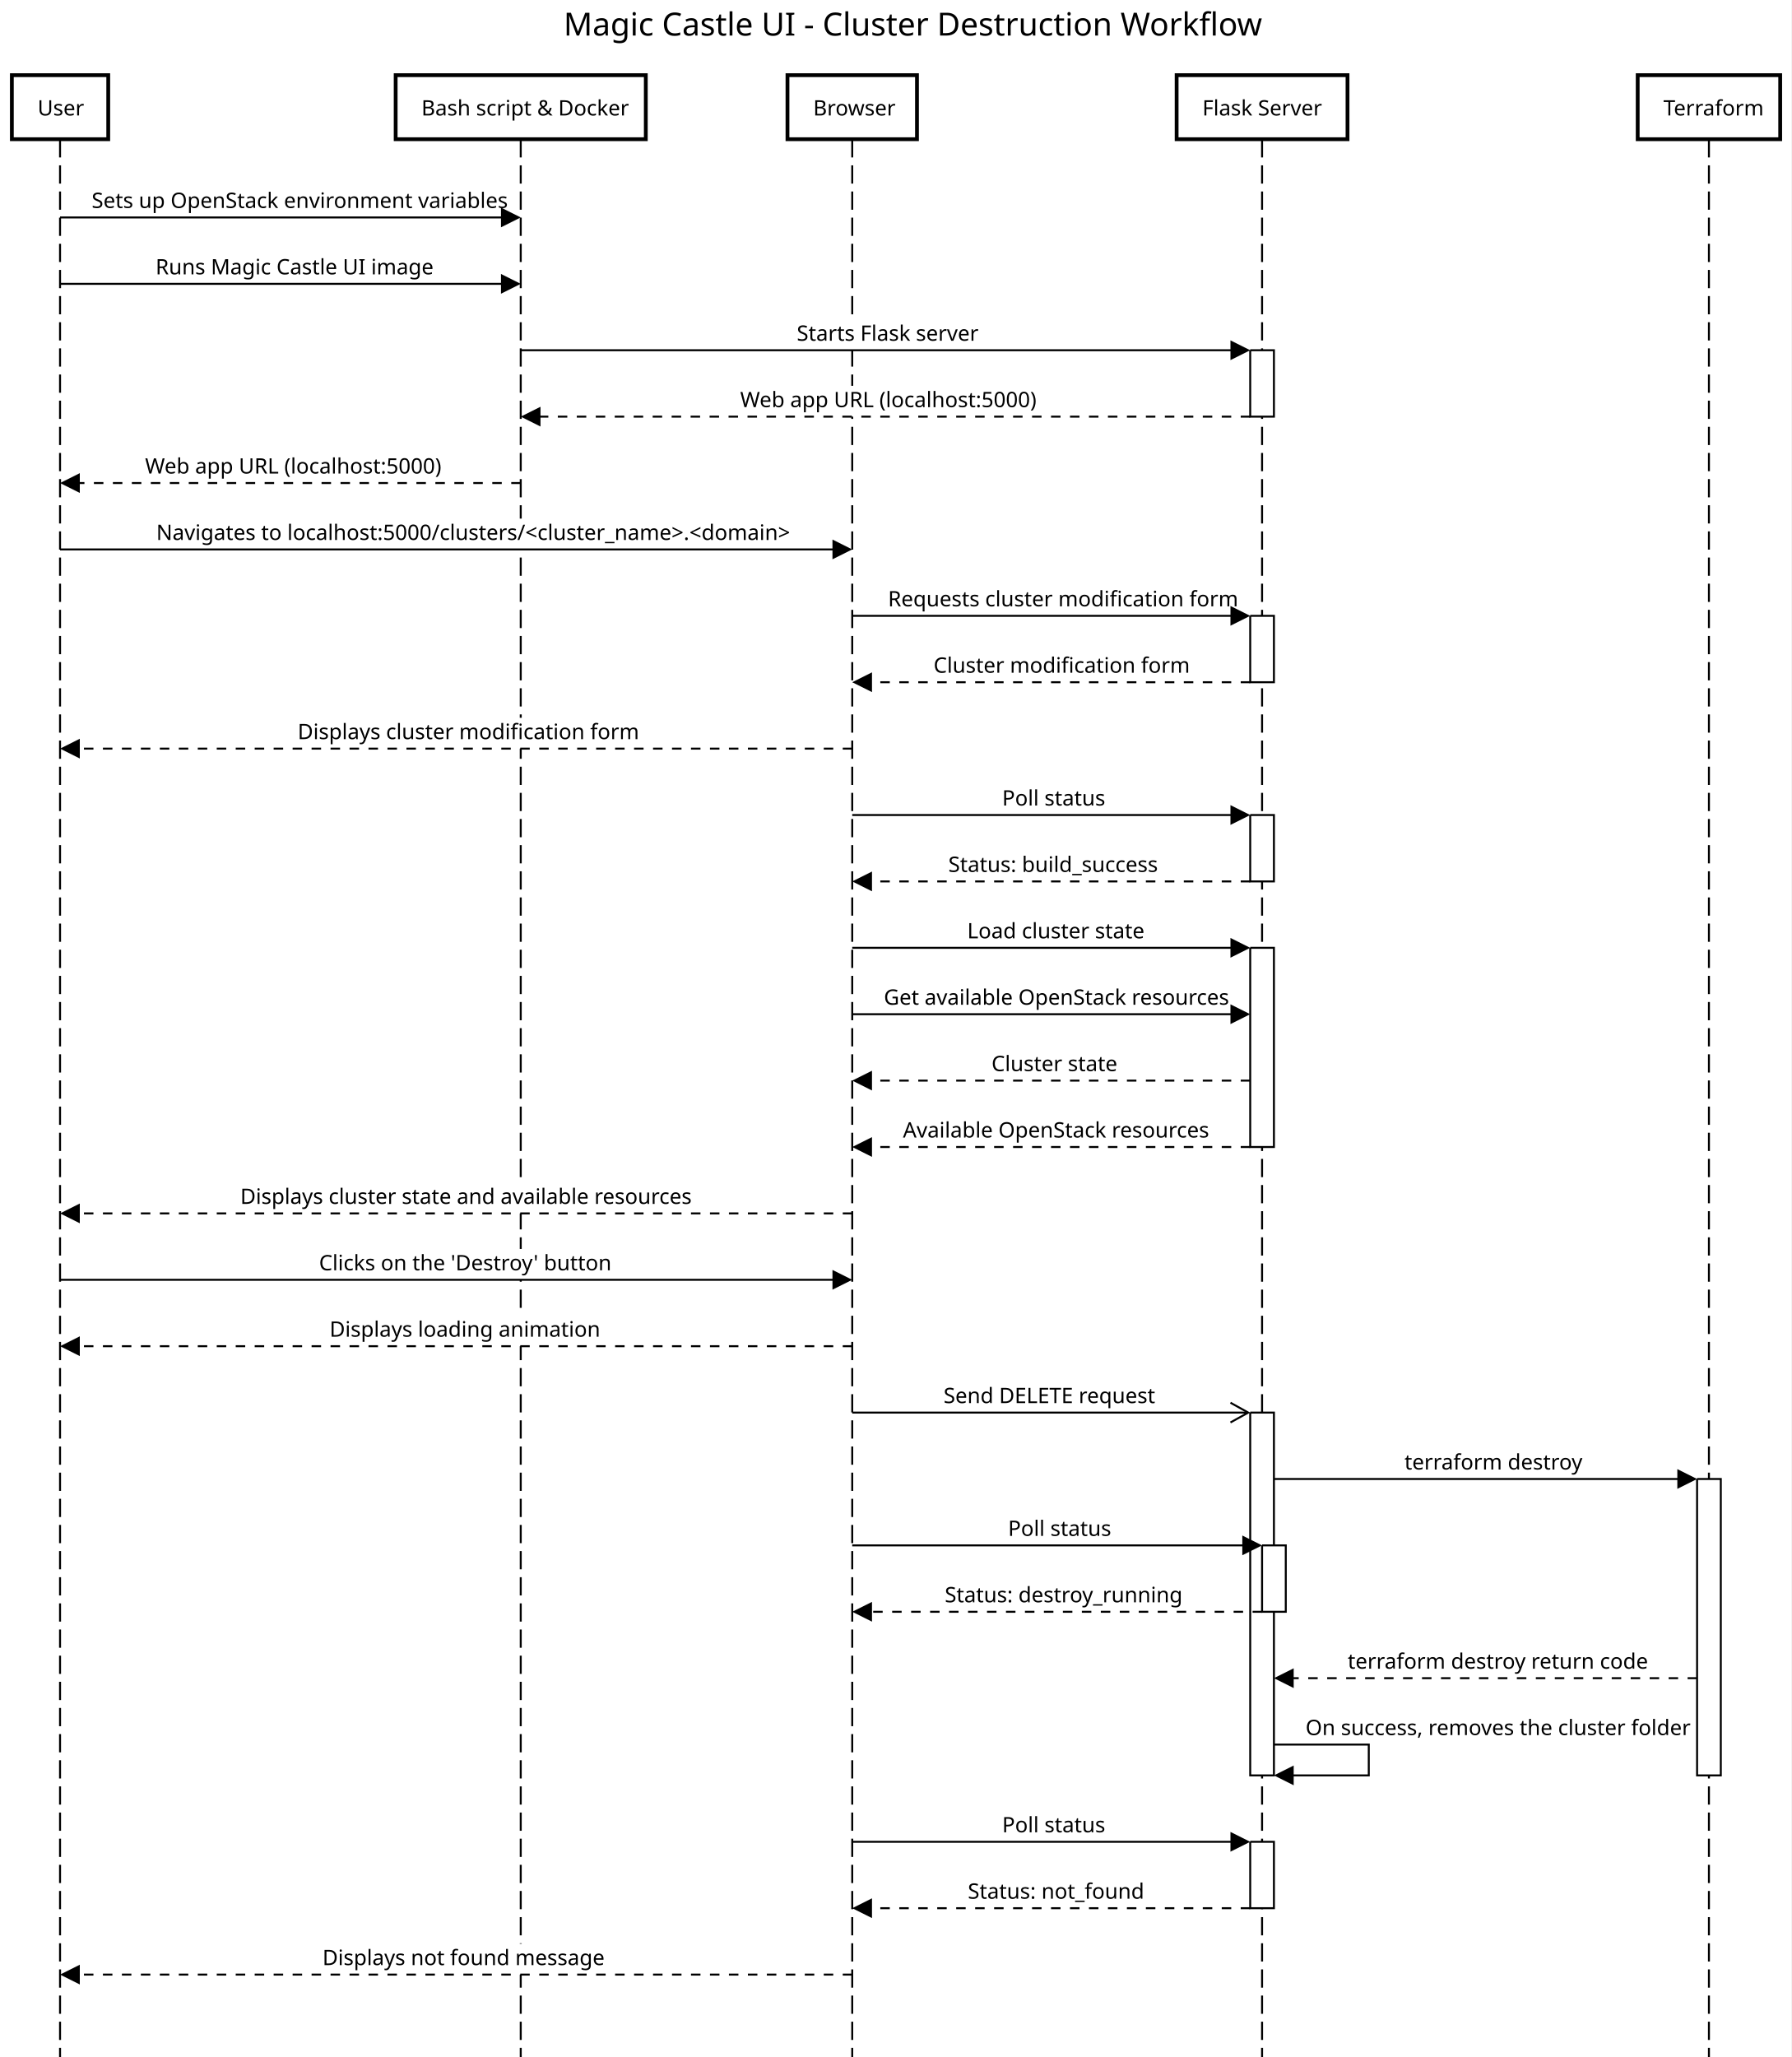
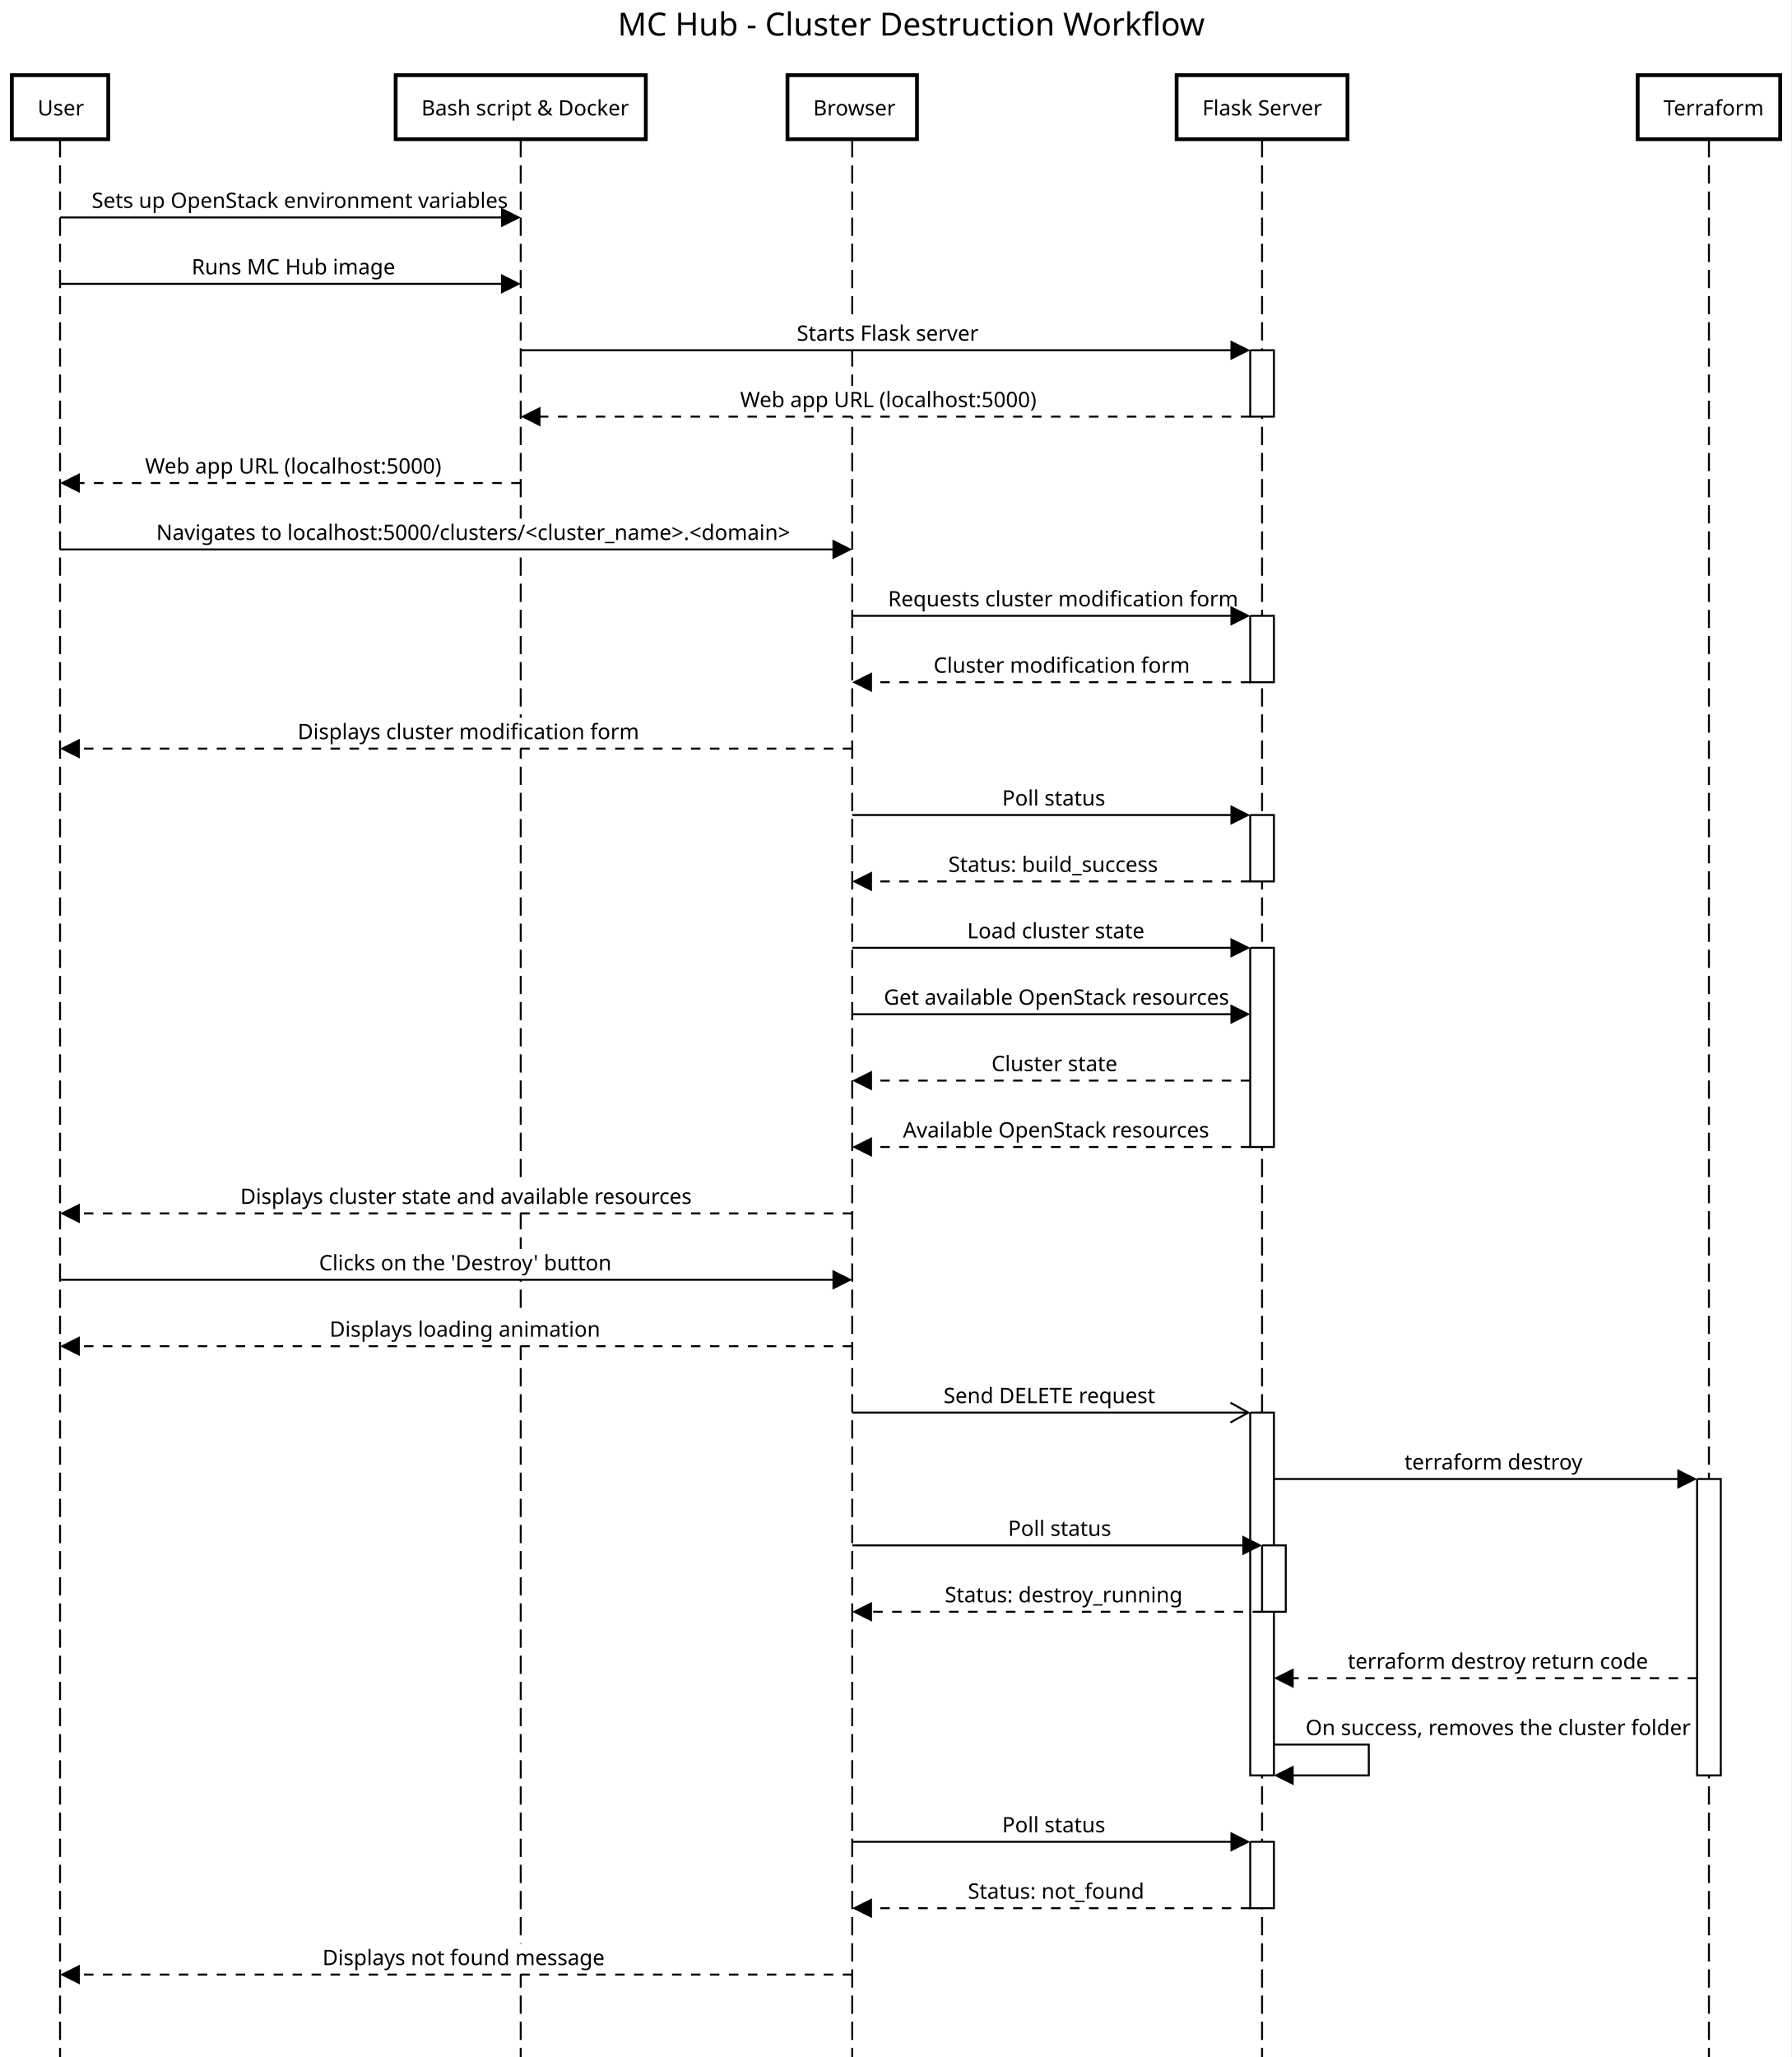
<svg xmlns="http://www.w3.org/2000/svg" version="1.1" width="1234" height="1417">
  <defs />
  <g>
    <g />
    <g />
    <g />
    <g />
    <g />
    <g />
    <g />
    <g />
    <g />
    <g />
    <g />
    <g />
    <g />
    <g />
    <g />
    <g />
    <g />
    <g />
    <g />
    <g />
    <g />
    <g />
    <g />
    <g />
    <g />
    <g />
    <g />
    <g>
      <rect fill="white" stroke="none" x="0" y="0" width="1234" height="1417" />
    </g>
    <g>
-       <text fill="black" stroke="none" font-family="sans-serif" font-size="16.5pt" font-style="normal" font-weight="normal" text-decoration="normal" x="388.238" y="24.503" text-anchor="start" dominant-baseline="alphabetic" xml:space="preserve">Magic Castle UI - Cluster Destruction Workflow</text>
+       <text fill="black" stroke="none" font-family="sans-serif" font-size="16.5pt" font-style="normal" font-weight="normal" text-decoration="normal" x="425.529" y="24.503" text-anchor="start" dominant-baseline="alphabetic" xml:space="preserve">MC Hub - Cluster Destruction Workflow</text>
    </g>
    <g />
    <g>
      <path fill="none" stroke="black" paint-order="fill stroke markers" d=" M 41.367 95.888 L 41.367 1417.406" stroke-miterlimit="10" stroke-width="1.361" stroke-dasharray="12.566,5.445" />
      <path fill="none" stroke="black" paint-order="fill stroke markers" d=" M 358.729 95.888 L 358.729 1417.406" stroke-miterlimit="10" stroke-width="1.361" stroke-dasharray="12.566,5.445" />
      <path fill="none" stroke="black" paint-order="fill stroke markers" d=" M 587.091 95.888 L 587.091 1417.406" stroke-miterlimit="10" stroke-width="1.361" stroke-dasharray="12.566,5.445" />
      <path fill="none" stroke="black" paint-order="fill stroke markers" d=" M 869.427 95.888 L 869.427 1417.406" stroke-miterlimit="10" stroke-width="1.361" stroke-dasharray="12.566,5.445" />
      <path fill="none" stroke="black" paint-order="fill stroke markers" d=" M 1177.271 95.888 L 1177.271 1417.406" stroke-miterlimit="10" stroke-width="1.361" stroke-dasharray="12.566,5.445" />
    </g>
    <g>
      <path fill="none" stroke="none" />
      <g>
        <path fill="white" stroke="black" paint-order="fill stroke markers" d=" M 8.168 51.783 L 74.567 51.783 L 74.567 95.888 L 8.168 95.888 L 8.168 51.783 Z" stroke-miterlimit="10" stroke-width="2.614" stroke-dasharray="" />
      </g>
      <g>
        <g />
        <text fill="black" stroke="none" font-family="sans-serif" font-size="11pt" font-style="normal" font-weight="normal" text-decoration="normal" x="25.891" y="79.552" text-anchor="start" dominant-baseline="alphabetic" xml:space="preserve">User</text>
      </g>
      <path fill="none" stroke="none" />
      <g>
        <path fill="white" stroke="black" paint-order="fill stroke markers" d=" M 272.569 51.783 L 444.888 51.783 L 444.888 95.888 L 272.569 95.888 L 272.569 51.783 Z" stroke-miterlimit="10" stroke-width="2.614" stroke-dasharray="" />
      </g>
      <g>
        <g />
        <text fill="black" stroke="none" font-family="sans-serif" font-size="11pt" font-style="normal" font-weight="normal" text-decoration="normal" x="290.293" y="79.552" text-anchor="start" dominant-baseline="alphabetic" xml:space="preserve">Bash script &amp; Docker</text>
      </g>
      <path fill="none" stroke="none" />
      <g>
        <path fill="white" stroke="black" paint-order="fill stroke markers" d=" M 542.485 51.783 L 631.697 51.783 L 631.697 95.888 L 542.485 95.888 L 542.485 51.783 Z" stroke-miterlimit="10" stroke-width="2.614" stroke-dasharray="" />
      </g>
      <g>
        <g />
        <text fill="black" stroke="none" font-family="sans-serif" font-size="11pt" font-style="normal" font-weight="normal" text-decoration="normal" x="560.208" y="79.552" text-anchor="start" dominant-baseline="alphabetic" xml:space="preserve">Browser</text>
      </g>
      <path fill="none" stroke="none" />
      <g>
        <path fill="white" stroke="black" paint-order="fill stroke markers" d=" M 810.566 51.783 L 928.289 51.783 L 928.289 95.888 L 810.566 95.888 L 810.566 51.783 Z" stroke-miterlimit="10" stroke-width="2.614" stroke-dasharray="" />
      </g>
      <g>
        <g />
        <text fill="black" stroke="none" font-family="sans-serif" font-size="11pt" font-style="normal" font-weight="normal" text-decoration="normal" x="828.289" y="79.552" text-anchor="start" dominant-baseline="alphabetic" xml:space="preserve">Flask Server</text>
      </g>
      <path fill="none" stroke="none" />
      <g>
        <path fill="white" stroke="black" paint-order="fill stroke markers" d=" M 1128.187 51.783 L 1226.355 51.783 L 1226.355 95.888 L 1128.187 95.888 L 1128.187 51.783 Z" stroke-miterlimit="10" stroke-width="2.614" stroke-dasharray="" />
      </g>
      <g>
        <g />
        <text fill="black" stroke="none" font-family="sans-serif" font-size="11pt" font-style="normal" font-weight="normal" text-decoration="normal" x="1145.911" y="79.552" text-anchor="start" dominant-baseline="alphabetic" xml:space="preserve">Terraform</text>
      </g>
    </g>
    <g>
      <path fill="white" stroke="black" paint-order="fill stroke markers" d=" M 861.26 241.271 L 877.595 241.271 L 877.595 287.01 L 861.26 287.01 L 861.26 241.271" stroke-miterlimit="10" stroke-width="1.361" stroke-dasharray="" />
      <path fill="white" stroke="black" paint-order="fill stroke markers" d=" M 861.26 424.225 L 877.595 424.225 L 877.595 469.964 L 861.26 469.964 L 861.26 424.225" stroke-miterlimit="10" stroke-width="1.361" stroke-dasharray="" />
      <path fill="white" stroke="black" paint-order="fill stroke markers" d=" M 861.26 561.441 L 877.595 561.441 L 877.595 607.18 L 861.26 607.18 L 861.26 561.441" stroke-miterlimit="10" stroke-width="1.361" stroke-dasharray="" />
      <path fill="white" stroke="black" paint-order="fill stroke markers" d=" M 861.26 652.918 L 877.595 652.918 L 877.595 790.134 L 861.26 790.134 L 861.26 652.918" stroke-miterlimit="10" stroke-width="1.361" stroke-dasharray="" />
      <path fill="white" stroke="black" paint-order="fill stroke markers" d=" M 861.26 973.088 L 877.595 973.088 L 877.595 1223.017 L 861.26 1223.017 L 861.26 973.088" stroke-miterlimit="10" stroke-width="1.361" stroke-dasharray="" />
      <path fill="white" stroke="black" paint-order="fill stroke markers" d=" M 1169.103 1018.827 L 1185.439 1018.827 L 1185.439 1223.017 L 1169.103 1223.017 L 1169.103 1018.827" stroke-miterlimit="10" stroke-width="1.361" stroke-dasharray="" />
      <path fill="white" stroke="black" paint-order="fill stroke markers" d=" M 869.427 1064.565 L 885.763 1064.565 L 885.763 1110.304 L 869.427 1110.304 L 869.427 1064.565" stroke-miterlimit="10" stroke-width="1.361" stroke-dasharray="" />
      <path fill="white" stroke="black" paint-order="fill stroke markers" d=" M 861.26 1268.755 L 877.595 1268.755 L 877.595 1314.494 L 861.26 1314.494 L 861.26 1268.755" stroke-miterlimit="10" stroke-width="1.361" stroke-dasharray="" />
      <g>
        <g>
          <rect fill="white" stroke="none" x="60.697" y="128.558" width="278.701" height="21.236" />
        </g>
        <text fill="black" stroke="none" font-family="sans-serif" font-size="11pt" font-style="normal" font-weight="normal" text-decoration="normal" x="63.148" y="143.26" text-anchor="start" dominant-baseline="alphabetic" xml:space="preserve">Sets up OpenStack environment variables</text>
      </g>
      <g>
        <path fill="none" stroke="black" paint-order="fill stroke markers" d=" M 41.367 149.794 L 356.006 149.794" stroke-miterlimit="10" stroke-width="1.361" stroke-dasharray="" />
        <g transform="translate(358.7288,149.7938) translate(-358.7288,-149.7938)">
          <path fill="black" stroke="none" paint-order="stroke fill markers" d=" M 345.116 142.987 L 358.729 149.794 L 345.116 156.6 Z" />
        </g>
      </g>
      <g>
        <g>
-           <rect fill="white" stroke="none" x="104.717" y="174.297" width="190.663" height="21.236" />
-         </g>
-         <text fill="black" stroke="none" font-family="sans-serif" font-size="11pt" font-style="normal" font-weight="normal" text-decoration="normal" x="107.167" y="188.998" text-anchor="start" dominant-baseline="alphabetic" xml:space="preserve">Runs Magic Castle UI image</text>
+           <rect fill="white" stroke="none" x="129.566" y="174.297" width="140.964" height="21.236" />
+         </g>
+         <text fill="black" stroke="none" font-family="sans-serif" font-size="11pt" font-style="normal" font-weight="normal" text-decoration="normal" x="132.017" y="188.998" text-anchor="start" dominant-baseline="alphabetic" xml:space="preserve">Runs MC Hub image</text>
      </g>
      <g>
        <path fill="none" stroke="black" paint-order="fill stroke markers" d=" M 41.367 195.532 L 356.006 195.532" stroke-miterlimit="10" stroke-width="1.361" stroke-dasharray="" />
        <g transform="translate(358.7288,195.5324) translate(-358.7288,-195.5324)">
          <path fill="black" stroke="none" paint-order="stroke fill markers" d=" M 345.116 188.726 L 358.729 195.532 L 345.116 202.339 Z" />
        </g>
      </g>
      <g>
        <g>
          <rect fill="white" stroke="none" x="546.449" y="220.035" width="127.091" height="21.236" />
        </g>
        <text fill="black" stroke="none" font-family="sans-serif" font-size="11pt" font-style="normal" font-weight="normal" text-decoration="normal" x="548.899" y="234.737" text-anchor="start" dominant-baseline="alphabetic" xml:space="preserve">Starts Flask server</text>
      </g>
      <g>
        <path fill="none" stroke="black" paint-order="fill stroke markers" d=" M 358.729 241.271 L 858.537 241.271" stroke-miterlimit="10" stroke-width="1.361" stroke-dasharray="" />
        <g transform="translate(861.2598,241.271) translate(-861.2598,-241.271)">
          <path fill="black" stroke="none" paint-order="stroke fill markers" d=" M 847.647 234.465 L 861.26 241.271 L 847.647 248.077 Z" />
        </g>
      </g>
      <g>
        <g>
          <rect fill="white" stroke="none" x="507.447" y="265.774" width="205.094" height="21.236" />
        </g>
        <text fill="black" stroke="none" font-family="sans-serif" font-size="11pt" font-style="normal" font-weight="normal" text-decoration="normal" x="509.898" y="280.475" text-anchor="start" dominant-baseline="alphabetic" xml:space="preserve">Web app URL (localhost:5000)</text>
      </g>
      <g>
        <path fill="none" stroke="black" paint-order="fill stroke markers" d=" M 861.26 287.01 L 361.451 287.01" stroke-miterlimit="10" stroke-width="1.361" stroke-dasharray="6.534" />
        <g transform="translate(358.7288,287.0095) translate(-358.7288,-287.0095)">
          <path fill="black" stroke="none" paint-order="stroke fill markers" d=" M 372.341 280.203 L 358.729 287.01 L 372.341 293.816 Z" />
        </g>
      </g>
      <g>
        <g>
          <rect fill="white" stroke="none" x="97.501" y="311.512" width="205.094" height="21.236" />
        </g>
        <text fill="black" stroke="none" font-family="sans-serif" font-size="11pt" font-style="normal" font-weight="normal" text-decoration="normal" x="99.951" y="326.214" text-anchor="start" dominant-baseline="alphabetic" xml:space="preserve">Web app URL (localhost:5000)</text>
      </g>
      <g>
        <path fill="none" stroke="black" paint-order="fill stroke markers" d=" M 358.729 332.748 L 44.09 332.748" stroke-miterlimit="10" stroke-width="1.361" stroke-dasharray="6.534" />
        <g transform="translate(41.36731,332.7481) translate(-41.36731,-332.7481)">
          <path fill="black" stroke="none" paint-order="stroke fill markers" d=" M 54.98 325.942 L 41.367 332.748 L 54.98 339.554 Z" />
        </g>
      </g>
      <g>
        <g>
          <rect fill="white" stroke="none" x="105.197" y="357.251" width="418.064" height="21.236" />
        </g>
        <text fill="black" stroke="none" font-family="sans-serif" font-size="11pt" font-style="normal" font-weight="normal" text-decoration="normal" x="107.647" y="371.953" text-anchor="start" dominant-baseline="alphabetic" xml:space="preserve">Navigates to localhost:5000/clusters/&lt;cluster_name&gt;.&lt;domain&gt;</text>
      </g>
      <g>
        <path fill="none" stroke="black" paint-order="fill stroke markers" d=" M 41.367 378.487 L 584.368 378.487" stroke-miterlimit="10" stroke-width="1.361" stroke-dasharray="" />
        <g transform="translate(587.0909,378.4867) translate(-587.0909,-378.4867)">
          <path fill="black" stroke="none" paint-order="stroke fill markers" d=" M 573.478 371.68 L 587.091 378.487 L 573.478 385.293 Z" />
        </g>
      </g>
      <g>
        <g>
          <rect fill="white" stroke="none" x="609.288" y="402.989" width="229.775" height="21.236" />
        </g>
        <text fill="black" stroke="none" font-family="sans-serif" font-size="11pt" font-style="normal" font-weight="normal" text-decoration="normal" x="611.738" y="417.691" text-anchor="start" dominant-baseline="alphabetic" xml:space="preserve">Requests cluster modification form</text>
      </g>
      <g>
        <path fill="none" stroke="black" paint-order="fill stroke markers" d=" M 587.091 424.225 L 858.537 424.225" stroke-miterlimit="10" stroke-width="1.361" stroke-dasharray="" />
        <g transform="translate(861.2598,424.2252) translate(-861.2598,-424.2252)">
          <path fill="black" stroke="none" paint-order="stroke fill markers" d=" M 847.647 417.419 L 861.26 424.225 L 847.647 431.032 Z" />
        </g>
      </g>
      <g>
        <g>
          <rect fill="white" stroke="none" x="640.662" y="448.728" width="167.026" height="21.236" />
        </g>
        <text fill="black" stroke="none" font-family="sans-serif" font-size="11pt" font-style="normal" font-weight="normal" text-decoration="normal" x="643.112" y="463.43" text-anchor="start" dominant-baseline="alphabetic" xml:space="preserve">Cluster modification form</text>
      </g>
      <g>
        <path fill="none" stroke="black" paint-order="fill stroke markers" d=" M 861.26 469.964 L 589.813 469.964" stroke-miterlimit="10" stroke-width="1.361" stroke-dasharray="6.534" />
        <g transform="translate(587.0909,469.9638) translate(-587.0909,-469.9638)">
          <path fill="black" stroke="none" paint-order="stroke fill markers" d=" M 600.704 463.157 L 587.091 469.964 L 600.704 476.77 Z" />
        </g>
      </g>
      <g>
        <g>
          <rect fill="white" stroke="none" x="202.609" y="494.467" width="223.24" height="21.236" />
        </g>
        <text fill="black" stroke="none" font-family="sans-serif" font-size="11pt" font-style="normal" font-weight="normal" text-decoration="normal" x="205.06" y="509.168" text-anchor="start" dominant-baseline="alphabetic" xml:space="preserve">Displays cluster modification form</text>
      </g>
      <g>
        <path fill="none" stroke="black" paint-order="fill stroke markers" d=" M 587.091 515.702 L 44.09 515.702" stroke-miterlimit="10" stroke-width="1.361" stroke-dasharray="6.534" />
        <g transform="translate(41.36731,515.7024) translate(-41.36731,-515.7024)">
          <path fill="black" stroke="none" paint-order="stroke fill markers" d=" M 54.98 508.896 L 41.367 515.702 L 54.98 522.509 Z" />
        </g>
      </g>
      <g>
        <g>
          <rect fill="white" stroke="none" x="687.91" y="540.205" width="72.531" height="21.236" />
        </g>
        <text fill="black" stroke="none" font-family="sans-serif" font-size="11pt" font-style="normal" font-weight="normal" text-decoration="normal" x="690.36" y="554.907" text-anchor="start" dominant-baseline="alphabetic" xml:space="preserve">Poll status</text>
      </g>
      <g>
        <path fill="none" stroke="black" paint-order="fill stroke markers" d=" M 587.091 561.441 L 858.537 561.441" stroke-miterlimit="10" stroke-width="1.361" stroke-dasharray="" />
        <g transform="translate(861.2598,561.4409) translate(-861.2598,-561.4409)">
          <path fill="black" stroke="none" paint-order="stroke fill markers" d=" M 847.647 554.635 L 861.26 561.441 L 847.647 568.247 Z" />
        </g>
      </g>
      <g>
        <g>
          <rect fill="white" stroke="none" x="650.83" y="585.944" width="146.69" height="21.236" />
        </g>
        <text fill="black" stroke="none" font-family="sans-serif" font-size="11pt" font-style="normal" font-weight="normal" text-decoration="normal" x="653.281" y="600.645" text-anchor="start" dominant-baseline="alphabetic" xml:space="preserve">Status: build_success</text>
      </g>
      <g>
        <path fill="none" stroke="black" paint-order="fill stroke markers" d=" M 861.26 607.18 L 589.813 607.18" stroke-miterlimit="10" stroke-width="1.361" stroke-dasharray="6.534" />
        <g transform="translate(587.0909,607.1795) translate(-587.0909,-607.1795)">
          <path fill="black" stroke="none" paint-order="stroke fill markers" d=" M 600.704 600.373 L 587.091 607.18 L 600.704 613.986 Z" />
        </g>
      </g>
      <g>
        <g>
          <rect fill="white" stroke="none" x="663.865" y="631.682" width="120.62" height="21.236" />
        </g>
        <text fill="black" stroke="none" font-family="sans-serif" font-size="11pt" font-style="normal" font-weight="normal" text-decoration="normal" x="666.316" y="646.384" text-anchor="start" dominant-baseline="alphabetic" xml:space="preserve">Load cluster state</text>
      </g>
      <g>
        <path fill="none" stroke="black" paint-order="fill stroke markers" d=" M 587.091 652.918 L 858.537 652.918" stroke-miterlimit="10" stroke-width="1.361" stroke-dasharray="" />
        <g transform="translate(861.2598,652.9181) translate(-861.2598,-652.9181)">
          <path fill="black" stroke="none" paint-order="stroke fill markers" d=" M 847.647 646.112 L 861.26 652.918 L 847.647 659.724 Z" />
        </g>
      </g>
      <g>
        <g>
          <rect fill="white" stroke="none" x="606.421" y="677.421" width="235.509" height="21.236" />
        </g>
        <text fill="black" stroke="none" font-family="sans-serif" font-size="11pt" font-style="normal" font-weight="normal" text-decoration="normal" x="608.871" y="692.123" text-anchor="start" dominant-baseline="alphabetic" xml:space="preserve">Get available OpenStack resources</text>
      </g>
      <g>
        <path fill="none" stroke="black" paint-order="fill stroke markers" d=" M 587.091 698.657 L 858.537 698.657" stroke-miterlimit="10" stroke-width="1.361" stroke-dasharray="" />
        <g transform="translate(861.2598,698.6566) translate(-861.2598,-698.6566)">
          <path fill="black" stroke="none" paint-order="stroke fill markers" d=" M 847.647 691.85 L 861.26 698.657 L 847.647 705.463 Z" />
        </g>
      </g>
      <g>
        <g>
          <rect fill="white" stroke="none" x="680.58" y="723.159" width="87.191" height="21.236" />
        </g>
        <text fill="black" stroke="none" font-family="sans-serif" font-size="11pt" font-style="normal" font-weight="normal" text-decoration="normal" x="683.03" y="737.861" text-anchor="start" dominant-baseline="alphabetic" xml:space="preserve">Cluster state</text>
      </g>
      <g>
        <path fill="none" stroke="black" paint-order="fill stroke markers" d=" M 861.26 744.395 L 589.813 744.395" stroke-miterlimit="10" stroke-width="1.361" stroke-dasharray="6.534" />
        <g transform="translate(587.0909,744.3952) translate(-587.0909,-744.3952)">
          <path fill="black" stroke="none" paint-order="stroke fill markers" d=" M 600.704 737.589 L 587.091 744.395 L 600.704 751.202 Z" />
        </g>
      </g>
      <g>
        <g>
          <rect fill="white" stroke="none" x="619.592" y="768.898" width="209.167" height="21.236" />
        </g>
        <text fill="black" stroke="none" font-family="sans-serif" font-size="11pt" font-style="normal" font-weight="normal" text-decoration="normal" x="622.042" y="783.6" text-anchor="start" dominant-baseline="alphabetic" xml:space="preserve">Available OpenStack resources</text>
      </g>
      <g>
        <path fill="none" stroke="black" paint-order="fill stroke markers" d=" M 861.26 790.134 L 589.813 790.134" stroke-miterlimit="10" stroke-width="1.361" stroke-dasharray="6.534" />
        <g transform="translate(587.0909,790.1338) translate(-587.0909,-790.1338)">
          <path fill="black" stroke="none" paint-order="stroke fill markers" d=" M 600.704 783.327 L 587.091 790.134 L 600.704 796.94 Z" />
        </g>
      </g>
      <g>
        <g>
          <rect fill="white" stroke="none" x="163.071" y="814.637" width="302.316" height="21.236" />
        </g>
        <text fill="black" stroke="none" font-family="sans-serif" font-size="11pt" font-style="normal" font-weight="normal" text-decoration="normal" x="165.521" y="829.338" text-anchor="start" dominant-baseline="alphabetic" xml:space="preserve">Displays cluster state and available resources</text>
      </g>
      <g>
        <path fill="none" stroke="black" paint-order="fill stroke markers" d=" M 587.091 835.872 L 44.09 835.872" stroke-miterlimit="10" stroke-width="1.361" stroke-dasharray="6.534" />
        <g transform="translate(41.36731,835.8724) translate(-41.36731,-835.8724)">
          <path fill="black" stroke="none" paint-order="stroke fill markers" d=" M 54.98 829.066 L 41.367 835.872 L 54.98 842.679 Z" />
        </g>
      </g>
      <g>
        <g>
          <rect fill="white" stroke="none" x="217.312" y="860.375" width="193.834" height="21.236" />
        </g>
        <text fill="black" stroke="none" font-family="sans-serif" font-size="11pt" font-style="normal" font-weight="normal" text-decoration="normal" x="219.762" y="875.077" text-anchor="start" dominant-baseline="alphabetic" xml:space="preserve">Clicks on the 'Destroy' button</text>
      </g>
      <g>
        <path fill="none" stroke="black" paint-order="fill stroke markers" d=" M 41.367 881.611 L 584.368 881.611" stroke-miterlimit="10" stroke-width="1.361" stroke-dasharray="" />
        <g transform="translate(587.0909,881.6109) translate(-587.0909,-881.6109)">
          <path fill="black" stroke="none" paint-order="stroke fill markers" d=" M 573.478 874.805 L 587.091 881.611 L 573.478 888.417 Z" />
        </g>
      </g>
      <g>
        <g>
          <rect fill="white" stroke="none" x="224.585" y="906.114" width="179.288" height="21.236" />
        </g>
        <text fill="black" stroke="none" font-family="sans-serif" font-size="11pt" font-style="normal" font-weight="normal" text-decoration="normal" x="227.035" y="920.815" text-anchor="start" dominant-baseline="alphabetic" xml:space="preserve">Displays loading animation</text>
      </g>
      <g>
        <path fill="none" stroke="black" paint-order="fill stroke markers" d=" M 587.091 927.349 L 44.09 927.349" stroke-miterlimit="10" stroke-width="1.361" stroke-dasharray="6.534" />
        <g transform="translate(41.36731,927.3495) translate(-41.36731,-927.3495)">
          <path fill="black" stroke="none" paint-order="stroke fill markers" d=" M 54.98 920.543 L 41.367 927.349 L 54.98 934.156 Z" />
        </g>
      </g>
      <g>
        <g>
          <rect fill="white" stroke="none" x="647.57" y="951.852" width="153.211" height="21.236" />
        </g>
        <text fill="black" stroke="none" font-family="sans-serif" font-size="11pt" font-style="normal" font-weight="normal" text-decoration="normal" x="650.02" y="966.554" text-anchor="start" dominant-baseline="alphabetic" xml:space="preserve">Send DELETE request</text>
      </g>
      <g>
        <path fill="none" stroke="black" paint-order="fill stroke markers" d=" M 587.091 973.088 L 858.537 973.088" stroke-miterlimit="10" stroke-width="1.361" stroke-dasharray="" />
        <g transform="translate(861.2598,973.0881) translate(-861.2598,-973.0881)">
          <path fill="none" stroke="black" paint-order="fill stroke markers" d=" M 847.647 966.282 L 859.899 973.088 L 847.647 979.894" stroke-miterlimit="10" stroke-width="1.361" />
        </g>
      </g>
      <g>
        <g>
          <rect fill="white" stroke="none" x="965.094" y="997.591" width="116.511" height="21.236" />
        </g>
        <text fill="black" stroke="none" font-family="sans-serif" font-size="11pt" font-style="normal" font-weight="normal" text-decoration="normal" x="967.544" y="1012.293" text-anchor="start" dominant-baseline="alphabetic" xml:space="preserve">terraform destroy</text>
      </g>
      <g>
        <path fill="none" stroke="black" paint-order="fill stroke markers" d=" M 877.595 1018.827 L 1166.381 1018.827" stroke-miterlimit="10" stroke-width="1.361" stroke-dasharray="" />
        <g transform="translate(1169.103,1018.827) translate(-1169.103,-1018.827)">
          <path fill="black" stroke="none" paint-order="stroke fill markers" d=" M 1155.491 1012.02 L 1169.103 1018.827 L 1155.491 1025.633 Z" />
        </g>
      </g>
      <g>
        <g>
          <rect fill="white" stroke="none" x="691.994" y="1043.329" width="72.531" height="21.236" />
        </g>
        <text fill="black" stroke="none" font-family="sans-serif" font-size="11pt" font-style="normal" font-weight="normal" text-decoration="normal" x="694.444" y="1058.031" text-anchor="start" dominant-baseline="alphabetic" xml:space="preserve">Poll status</text>
      </g>
      <g>
        <path fill="none" stroke="black" paint-order="fill stroke markers" d=" M 587.091 1064.565 L 866.705 1064.565" stroke-miterlimit="10" stroke-width="1.361" stroke-dasharray="" />
        <g transform="translate(869.4274,1064.565) translate(-869.4274,-1064.565)">
          <path fill="black" stroke="none" paint-order="stroke fill markers" d=" M 855.815 1057.759 L 869.427 1064.565 L 855.815 1071.372 Z" />
        </g>
      </g>
      <g>
        <g>
          <rect fill="white" stroke="none" x="648.389" y="1089.068" width="159.739" height="21.236" />
        </g>
        <text fill="black" stroke="none" font-family="sans-serif" font-size="11pt" font-style="normal" font-weight="normal" text-decoration="normal" x="650.84" y="1103.77" text-anchor="start" dominant-baseline="alphabetic" xml:space="preserve">Status: destroy_running</text>
      </g>
      <g>
        <path fill="none" stroke="black" paint-order="fill stroke markers" d=" M 869.427 1110.304 L 589.813 1110.304" stroke-miterlimit="10" stroke-width="1.361" stroke-dasharray="6.534" />
        <g transform="translate(587.0909,1110.304) translate(-587.0909,-1110.304)">
          <path fill="black" stroke="none" paint-order="stroke fill markers" d=" M 600.704 1103.497 L 587.091 1110.304 L 600.704 1117.11 Z" />
        </g>
      </g>
      <g>
        <g>
          <rect fill="white" stroke="none" x="925.978" y="1134.807" width="194.743" height="21.236" />
        </g>
        <text fill="black" stroke="none" font-family="sans-serif" font-size="11pt" font-style="normal" font-weight="normal" text-decoration="normal" x="928.428" y="1149.508" text-anchor="start" dominant-baseline="alphabetic" xml:space="preserve">terraform destroy return code</text>
      </g>
      <g>
        <path fill="none" stroke="black" paint-order="fill stroke markers" d=" M 1169.103 1156.042 L 880.318 1156.042" stroke-miterlimit="10" stroke-width="1.361" stroke-dasharray="6.534" />
        <g transform="translate(877.595,1156.042) translate(-877.595,-1156.042)">
          <path fill="black" stroke="none" paint-order="stroke fill markers" d=" M 891.208 1149.236 L 877.595 1156.042 L 891.208 1162.849 Z" />
        </g>
      </g>
      <g>
        <g>
          <rect fill="white" stroke="none" x="896.925" y="1180.545" width="258.293" height="21.236" />
        </g>
        <text fill="black" stroke="none" font-family="sans-serif" font-size="11pt" font-style="normal" font-weight="normal" text-decoration="normal" x="899.375" y="1195.247" text-anchor="start" dominant-baseline="alphabetic" xml:space="preserve">On success, removes the cluster folder</text>
      </g>
      <g>
        <path fill="none" stroke="black" paint-order="fill stroke markers" d=" M 877.595 1201.781 L 942.936 1201.781 L 942.936 1223.017 L 880.318 1223.017" stroke-miterlimit="10" stroke-width="1.361" stroke-dasharray="" />
        <g transform="translate(877.595,1223.017) translate(-877.595,-1223.017)">
          <path fill="black" stroke="none" paint-order="stroke fill markers" d=" M 891.208 1216.21 L 877.595 1223.017 L 891.208 1229.823 Z" />
        </g>
      </g>
      <g>
        <g>
          <rect fill="white" stroke="none" x="687.91" y="1247.519" width="72.531" height="21.236" />
        </g>
        <text fill="black" stroke="none" font-family="sans-serif" font-size="11pt" font-style="normal" font-weight="normal" text-decoration="normal" x="690.36" y="1262.221" text-anchor="start" dominant-baseline="alphabetic" xml:space="preserve">Poll status</text>
      </g>
      <g>
        <path fill="none" stroke="black" paint-order="fill stroke markers" d=" M 587.091 1268.755 L 858.537 1268.755" stroke-miterlimit="10" stroke-width="1.361" stroke-dasharray="" />
        <g transform="translate(861.2598,1268.755) translate(-861.2598,-1268.755)">
          <path fill="black" stroke="none" paint-order="stroke fill markers" d=" M 847.647 1261.949 L 861.26 1268.755 L 847.647 1275.562 Z" />
        </g>
      </g>
      <g>
        <g>
          <rect fill="white" stroke="none" x="664.263" y="1293.258" width="119.825" height="21.236" />
        </g>
        <text fill="black" stroke="none" font-family="sans-serif" font-size="11pt" font-style="normal" font-weight="normal" text-decoration="normal" x="666.713" y="1307.96" text-anchor="start" dominant-baseline="alphabetic" xml:space="preserve">Status: not_found</text>
      </g>
      <g>
        <path fill="none" stroke="black" paint-order="fill stroke markers" d=" M 861.26 1314.494 L 589.813 1314.494" stroke-miterlimit="10" stroke-width="1.361" stroke-dasharray="6.534" />
        <g transform="translate(587.0909,1314.494) translate(-587.0909,-1314.494)">
          <path fill="black" stroke="none" paint-order="stroke fill markers" d=" M 600.704 1307.687 L 587.091 1314.494 L 600.704 1321.3 Z" />
        </g>
      </g>
      <g>
        <g>
          <rect fill="white" stroke="none" x="219.696" y="1338.997" width="189.067" height="21.236" />
        </g>
        <text fill="black" stroke="none" font-family="sans-serif" font-size="11pt" font-style="normal" font-weight="normal" text-decoration="normal" x="222.146" y="1353.698" text-anchor="start" dominant-baseline="alphabetic" xml:space="preserve">Displays not found message</text>
      </g>
      <g>
        <path fill="none" stroke="black" paint-order="fill stroke markers" d=" M 587.091 1360.232 L 44.09 1360.232" stroke-miterlimit="10" stroke-width="1.361" stroke-dasharray="6.534" />
        <g transform="translate(41.36731,1360.232) translate(-41.36731,-1360.232)">
          <path fill="black" stroke="none" paint-order="stroke fill markers" d=" M 54.98 1353.426 L 41.367 1360.232 L 54.98 1367.039 Z" />
        </g>
      </g>
    </g>
    <g />
    <g />
    <g />
    <g />
    <g />
  </g>
</svg>
